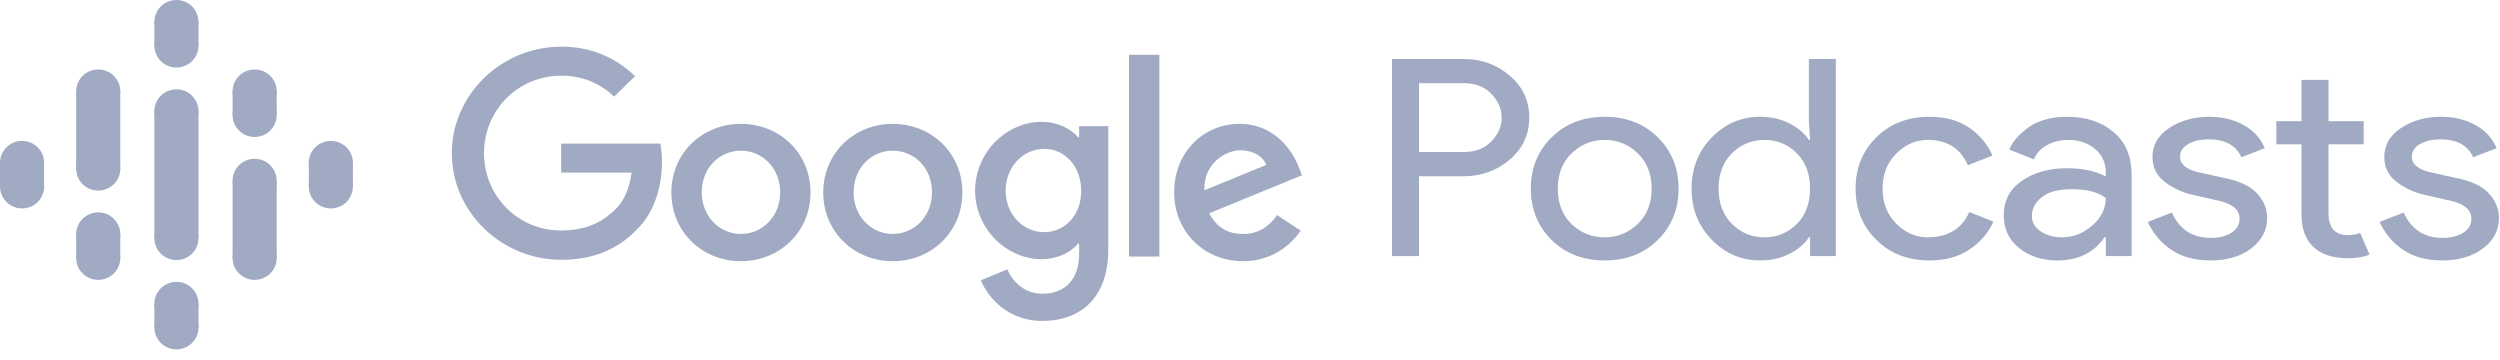
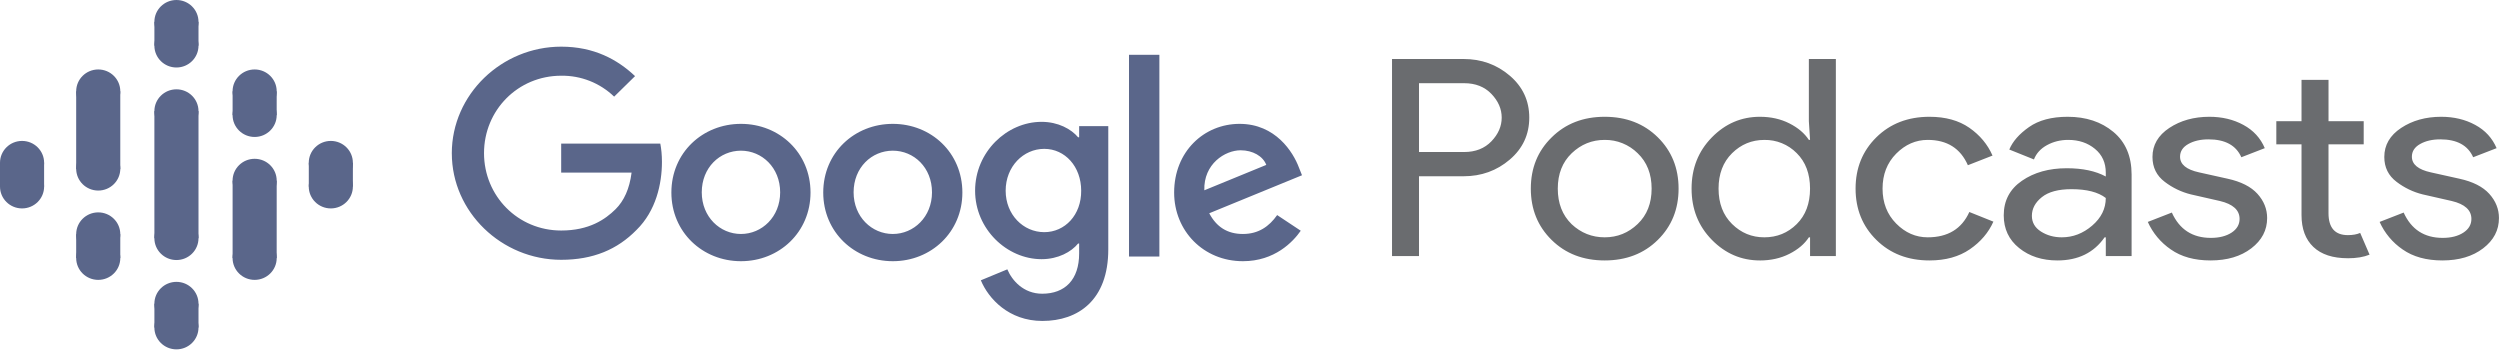
<svg xmlns="http://www.w3.org/2000/svg" width="125" height="18">
  <defs>
    <filter id="a">
      <feColorMatrix in="SourceGraphic" values="0 0 0 0 0.353 0 0 0 0 0.4 0 0 0 0 0.541 0 0 0 1 0" />
    </filter>
  </defs>
-   <g transform="translate(-255 -6)" filter="url(#a)" fill="none" fill-rule="evenodd">
+   <g transform="translate(-255 -6)" fill="none" fill-rule="evenodd">
    <g fill-rule="nonzero">
      <g transform="translate(255 6)">
-         <path fill="#FAB908" d="M7.72 11.91h2.205V5.558H7.719v3.705z" />
-         <ellipse fill="#0066D9" cx="1.103" cy="8.138" rx="1.103" ry="1.092" />
-         <ellipse fill="#0066D9" cx="1.103" cy="9.329" rx="1.103" ry="1.092" />
-         <path fill="#0066D9" d="M0 8.138h2.205v1.191H0z" />
-         <ellipse fill="#4285F4" cx="16.541" cy="9.329" rx="1.103" ry="1.092" />
-         <ellipse fill="#4285F4" cx="16.541" cy="8.138" rx="1.103" ry="1.092" />
-         <path fill="#4285F4" d="M17.644 9.33H15.44V8.139h2.205z" />
-         <ellipse fill="#EA4335" cx="4.912" cy="11.711" rx="1.103" ry="1.092" />
-         <ellipse fill="#EA4335" cx="4.912" cy="12.902" rx="1.103" ry="1.092" />
-         <path fill="#EA4335" d="M3.809 11.711h2.205v1.191H3.809z" />
-         <ellipse fill="#EA4335" cx="4.912" cy="4.565" rx="1.103" ry="1.092" />
-         <ellipse fill="#EA4335" cx="4.912" cy="8.436" rx="1.103" ry="1.092" />
-         <path fill="#EA4335" d="M3.809 4.565h2.205v3.896H3.809z" />
-         <ellipse fill="#34A853" cx="12.732" cy="5.756" rx="1.103" ry="1.092" />
-         <ellipse fill="#34A853" cx="12.732" cy="4.565" rx="1.103" ry="1.092" />
-         <path fill="#34A853" d="M13.834 5.757H11.63V4.566h2.205z" />
-         <ellipse fill="#FAB908" cx="8.822" cy="2.283" rx="1.103" ry="1.092" />
-         <ellipse fill="#FAB908" cx="8.822" cy="1.092" rx="1.103" ry="1.092" />
-         <path fill="#FAB908" d="M9.925 2.282H7.72v-1.19h2.205z" />
-         <ellipse fill="#FAB908" cx="8.822" cy="16.376" rx="1.103" ry="1.092" />
-         <ellipse fill="#FAB908" cx="8.822" cy="15.185" rx="1.103" ry="1.092" />
-         <path fill="#FAB908" d="M9.925 16.376H7.72v-1.19h2.205z" />
-         <ellipse fill="#34A853" cx="12.732" cy="12.902" rx="1.103" ry="1.092" />
-         <ellipse fill="#34A853" cx="12.732" cy="9.032" rx="1.103" ry="1.092" />
-         <path fill="#34A853" d="M13.834 12.902H11.63v-3.87h2.205z" />
-         <ellipse fill="#FAB908" cx="8.822" cy="5.558" rx="1.103" ry="1.092" />
-         <ellipse fill="#FAB908" cx="8.822" cy="11.91" rx="1.103" ry="1.092" />
+         <path fill="#5a668a" d="M7.72 11.91h2.205V5.558H7.719v3.705z" />
+         <ellipse fill="#5a668a" cx="1.103" cy="8.138" rx="1.103" ry="1.092" />
+         <ellipse fill="#5a668a" cx="1.103" cy="9.329" rx="1.103" ry="1.092" />
+         <path fill="#5a668a" d="M0 8.138h2.205v1.191H0z" />
+         <ellipse fill="#5a668a" cx="16.541" cy="9.329" rx="1.103" ry="1.092" />
+         <ellipse fill="#5a668a" cx="16.541" cy="8.138" rx="1.103" ry="1.092" />
+         <path fill="#5a668a" d="M17.644 9.33H15.44V8.139h2.205z" />
+         <ellipse fill="#5a668a" cx="4.912" cy="11.711" rx="1.103" ry="1.092" />
+         <ellipse fill="#5a668a" cx="4.912" cy="12.902" rx="1.103" ry="1.092" />
+         <path fill="#5a668a" d="M3.809 11.711h2.205v1.191H3.809z" />
+         <ellipse fill="#5a668a" cx="4.912" cy="4.565" rx="1.103" ry="1.092" />
+         <ellipse fill="#5a668a" cx="4.912" cy="8.436" rx="1.103" ry="1.092" />
+         <path fill="#5a668a" d="M3.809 4.565h2.205v3.896H3.809z" />
+         <ellipse fill="#5a668a" cx="12.732" cy="5.756" rx="1.103" ry="1.092" />
+         <ellipse fill="#5a668a" cx="12.732" cy="4.565" rx="1.103" ry="1.092" />
+         <path fill="#5a668a" d="M13.834 5.757H11.63V4.566h2.205z" />
+         <ellipse fill="#5a668a" cx="8.822" cy="2.283" rx="1.103" ry="1.092" />
+         <ellipse fill="#5a668a" cx="8.822" cy="1.092" rx="1.103" ry="1.092" />
+         <path fill="#5a668a" d="M9.925 2.282H7.72v-1.19h2.205z" />
+         <ellipse fill="#5a668a" cx="8.822" cy="16.376" rx="1.103" ry="1.092" />
+         <ellipse fill="#5a668a" cx="8.822" cy="15.185" rx="1.103" ry="1.092" />
+         <path fill="#5a668a" d="M9.925 16.376H7.72v-1.19h2.205z" />
+         <ellipse fill="#5a668a" cx="12.732" cy="12.902" rx="1.103" ry="1.092" />
+         <ellipse fill="#5a668a" cx="12.732" cy="9.032" rx="1.103" ry="1.092" />
+         <path fill="#5a668a" d="M13.834 12.902H11.63v-3.87h2.205z" />
+         <ellipse fill="#5a668a" cx="8.822" cy="5.558" rx="1.103" ry="1.092" />
+         <ellipse fill="#5a668a" cx="8.822" cy="11.91" rx="1.103" ry="1.092" />
      </g>
      <path d="M325.95 18.802h-1.349V8.95h3.578c.89 0 1.659.278 2.309.833.65.555.975 1.254.975 2.098 0 .844-.325 1.544-.975 2.099-.65.555-1.42.833-2.31.833h-2.228v3.99zm0-5.201h2.258c.567 0 1.021-.18 1.364-.537.342-.358.513-.752.513-1.184 0-.43-.171-.825-.513-1.183-.343-.358-.797-.537-1.364-.537h-2.258v3.44zm6.631-.73c.694-.688 1.579-1.032 2.654-1.032s1.96.342 2.654 1.025c.694.684 1.04 1.54 1.04 2.567 0 1.027-.346 1.883-1.04 2.566-.694.684-1.579 1.025-2.654 1.025s-1.96-.341-2.654-1.025c-.694-.683-1.04-1.539-1.04-2.566 0-1.028.346-1.88 1.04-2.56zm.997 4.335c.47.44 1.022.66 1.657.66s1.185-.222 1.65-.667c.464-.445.696-1.034.696-1.768s-.232-1.324-.697-1.769a2.304 2.304 0 00-1.649-.667c-.635 0-1.185.223-1.65.667-.464.445-.696 1.035-.696 1.769s.23 1.325.69 1.775zm9.417 1.816c-.929 0-1.73-.344-2.404-1.032-.675-.688-1.012-1.54-1.012-2.56 0-1.018.337-1.87 1.012-2.559.674-.688 1.475-1.032 2.404-1.032.547 0 1.039.11 1.473.33.435.22.76.496.975.826h.06l-.06-.936V8.95h1.35v9.853h-1.29v-.936h-.06c-.215.33-.54.606-.975.826-.434.22-.926.33-1.473.33zm.22-1.156c.635 0 1.175-.22 1.62-.66.445-.44.667-1.032.667-1.775 0-.743-.222-1.335-.667-1.775a2.217 2.217 0 00-1.62-.66c-.626 0-1.163.222-1.613.666-.45.445-.674 1.035-.674 1.769s.225 1.323.674 1.768c.45.445.987.667 1.613.667zm8.258 1.156c-1.075 0-1.96-.341-2.653-1.025-.694-.683-1.041-1.539-1.041-2.566 0-1.028.347-1.883 1.04-2.567.695-.683 1.58-1.025 2.654-1.025.802 0 1.467.184 1.994.55.528.368.914.83 1.159 1.39l-1.232.482c-.371-.844-1.04-1.266-2.009-1.266-.596 0-1.121.23-1.576.688-.454.459-.681 1.041-.681 1.748 0 .706.227 1.289.681 1.747.455.46.98.688 1.576.688 1.007 0 1.701-.422 2.082-1.266l1.203.482c-.245.55-.638 1.012-1.18 1.383-.543.372-1.215.557-2.017.557zm6.397 0c-.762 0-1.4-.206-1.913-.619-.514-.413-.77-.959-.77-1.637 0-.734.303-1.31.909-1.727.606-.418 1.354-.627 2.243-.627.792 0 1.442.138 1.95.413v-.192c0-.496-.18-.893-.542-1.19-.362-.299-.807-.448-1.335-.448-.39 0-.745.087-1.063.262-.317.174-.535.412-.652.715l-1.232-.495c.167-.404.494-.778.983-1.122.488-.344 1.134-.516 1.935-.516.919 0 1.681.252 2.287.757.606.505.91 1.216.91 2.133v4.073h-1.29v-.936h-.06c-.537.771-1.324 1.156-2.36 1.156zm.22-1.156c.557 0 1.063-.194 1.517-.584.455-.39.682-.851.682-1.383-.381-.294-.953-.44-1.715-.44-.655 0-1.149.132-1.481.398-.332.266-.499.578-.499.936 0 .33.152.592.455.785.303.192.65.288 1.04.288zm7.437 1.156c-.801 0-1.463-.183-1.986-.55a3.298 3.298 0 01-1.151-1.376l1.202-.468c.381.844 1.031 1.266 1.95 1.266.42 0 .765-.087 1.034-.261.268-.175.403-.404.403-.688 0-.44-.328-.739-.983-.895l-1.451-.33a3.545 3.545 0 01-1.305-.626c-.41-.308-.616-.723-.616-1.246 0-.596.281-1.08.843-1.452.562-.371 1.23-.557 2.002-.557.635 0 1.202.135 1.7.406.499.27.856.658 1.07 1.163l-1.172.454c-.264-.596-.811-.894-1.642-.894-.401 0-.738.078-1.012.234-.274.155-.41.366-.41.633 0 .385.317.646.953.784l1.422.316c.674.147 1.173.4 1.495.757.323.358.484.762.484 1.211 0 .606-.264 1.11-.792 1.514-.528.404-1.207.605-2.038.605zm6.866-.11c-.753 0-1.327-.188-1.723-.564-.396-.376-.594-.908-.594-1.596v-3.537h-1.26V12.06h1.26V9.995h1.35v2.064h1.759v1.156h-1.76v3.44c0 .734.323 1.101.968 1.101.244 0 .45-.036.616-.11l.469 1.087c-.293.12-.655.18-1.085.18zm4.725.11c-.801 0-1.464-.183-1.987-.55a3.298 3.298 0 01-1.15-1.376l1.202-.468c.381.844 1.031 1.266 1.95 1.266.42 0 .765-.087 1.033-.261.27-.175.404-.404.404-.688 0-.44-.328-.739-.983-.895l-1.451-.33a3.545 3.545 0 01-1.305-.626c-.41-.308-.616-.723-.616-1.246 0-.596.281-1.08.843-1.452.562-.371 1.23-.557 2.001-.557.636 0 1.203.135 1.701.406.499.27.855.658 1.07 1.163l-1.172.454c-.264-.596-.812-.894-1.643-.894-.4 0-.737.078-1.011.234-.274.155-.41.366-.41.633 0 .385.317.646.952.784l1.422.316c.675.147 1.173.4 1.496.757.322.358.484.762.484 1.211 0 .606-.264 1.11-.792 1.514-.528.404-1.207.605-2.038.605z" fill="#6A6C6F" />
-       <path d="M277.59 13.666c0-2.946 2.494-5.333 5.47-5.333 1.641 0 2.81.64 3.693 1.473l-1.046 1.026a3.732 3.732 0 00-2.648-1.046c-2.165 0-3.858 1.727-3.858 3.87 0 2.144 1.693 3.87 3.858 3.87 1.406 0 2.206-.558 2.72-1.066.42-.417.697-1.016.8-1.829h-3.52V13.18h4.956c.051.264.082.569.082.914 0 1.097-.297 2.448-1.272 3.403-.954.975-2.165 1.493-3.766 1.493-2.975 0-5.468-2.387-5.468-5.323zm14.458-1.473c1.918 0 3.478 1.443 3.478 3.434 0 1.98-1.56 3.433-3.478 3.433-1.92 0-3.479-1.452-3.479-3.433 0-1.991 1.56-3.434 3.479-3.434zm0 5.506c1.046 0 1.96-.853 1.96-2.082 0-1.24-.914-2.083-1.96-2.083-1.057 0-1.96.843-1.96 2.083 0 1.229.913 2.082 1.96 2.082zm7.592-5.506c1.919 0 3.479 1.443 3.479 3.434 0 1.98-1.56 3.433-3.479 3.433-1.918 0-3.478-1.452-3.478-3.433 0-1.991 1.56-3.434 3.478-3.434zm0 5.506c1.047 0 1.96-.853 1.96-2.082 0-1.24-.903-2.083-1.96-2.083s-1.96.843-1.96 2.083c0 1.229.914 2.082 1.96 2.082zm9.317-5.394h1.457v6.166c0 2.54-1.509 3.576-3.294 3.576-1.683 0-2.698-1.118-3.078-2.032l1.324-.548c.236.558.81 1.219 1.744 1.219 1.139 0 1.847-.701 1.847-2.012v-.497h-.052c-.338.416-.995.782-1.826.782-1.734 0-3.324-1.504-3.324-3.424 0-1.94 1.59-3.443 3.324-3.443.831 0 1.488.365 1.826.772h.052v-.559zm-1.744 5.303c1.036 0 1.857-.864 1.846-2.073 0-1.208-.81-2.092-1.846-2.092-1.047 0-1.93.884-1.93 2.092 0 1.2.883 2.073 1.93 2.073zm4.237 1.219V8.74h1.519v10.087h-1.519zm5.695-1.128c.78 0 1.313-.376 1.713-.945l1.18.783c-.39.558-1.303 1.523-2.893 1.523-1.97 0-3.438-1.513-3.438-3.433 0-2.042 1.488-3.434 3.273-3.434 1.796 0 2.678 1.412 2.966 2.184l.154.386-4.638 1.9c.359.68.903 1.036 1.683 1.036zm-.113-4.185c-.78 0-1.857.68-1.816 2.001l3.098-1.27c-.164-.436-.677-.731-1.282-.731z" fill="#65696D" />
+       <path d="M277.59 13.666c0-2.946 2.494-5.333 5.47-5.333 1.641 0 2.81.64 3.693 1.473l-1.046 1.026a3.732 3.732 0 00-2.648-1.046c-2.165 0-3.858 1.727-3.858 3.87 0 2.144 1.693 3.87 3.858 3.87 1.406 0 2.206-.558 2.72-1.066.42-.417.697-1.016.8-1.829h-3.52V13.18h4.956c.051.264.082.569.082.914 0 1.097-.297 2.448-1.272 3.403-.954.975-2.165 1.493-3.766 1.493-2.975 0-5.468-2.387-5.468-5.323zm14.458-1.473c1.918 0 3.478 1.443 3.478 3.434 0 1.98-1.56 3.433-3.478 3.433-1.92 0-3.479-1.452-3.479-3.433 0-1.991 1.56-3.434 3.479-3.434zm0 5.506c1.046 0 1.96-.853 1.96-2.082 0-1.24-.914-2.083-1.96-2.083-1.057 0-1.96.843-1.96 2.083 0 1.229.913 2.082 1.96 2.082zm7.592-5.506c1.919 0 3.479 1.443 3.479 3.434 0 1.98-1.56 3.433-3.479 3.433-1.918 0-3.478-1.452-3.478-3.433 0-1.991 1.56-3.434 3.478-3.434zm0 5.506c1.047 0 1.96-.853 1.96-2.082 0-1.24-.903-2.083-1.96-2.083s-1.96.843-1.96 2.083c0 1.229.914 2.082 1.96 2.082zm9.317-5.394h1.457v6.166c0 2.54-1.509 3.576-3.294 3.576-1.683 0-2.698-1.118-3.078-2.032l1.324-.548c.236.558.81 1.219 1.744 1.219 1.139 0 1.847-.701 1.847-2.012v-.497h-.052c-.338.416-.995.782-1.826.782-1.734 0-3.324-1.504-3.324-3.424 0-1.94 1.59-3.443 3.324-3.443.831 0 1.488.365 1.826.772h.052v-.559zm-1.744 5.303c1.036 0 1.857-.864 1.846-2.073 0-1.208-.81-2.092-1.846-2.092-1.047 0-1.93.884-1.93 2.092 0 1.2.883 2.073 1.93 2.073zm4.237 1.219V8.74h1.519v10.087h-1.519zm5.695-1.128c.78 0 1.313-.376 1.713-.945l1.18.783c-.39.558-1.303 1.523-2.893 1.523-1.97 0-3.438-1.513-3.438-3.433 0-2.042 1.488-3.434 3.273-3.434 1.796 0 2.678 1.412 2.966 2.184l.154.386-4.638 1.9c.359.68.903 1.036 1.683 1.036zm-.113-4.185c-.78 0-1.857.68-1.816 2.001l3.098-1.27c-.164-.436-.677-.731-1.282-.731z" fill="#5a668a" />
    </g>
  </g>
</svg>
